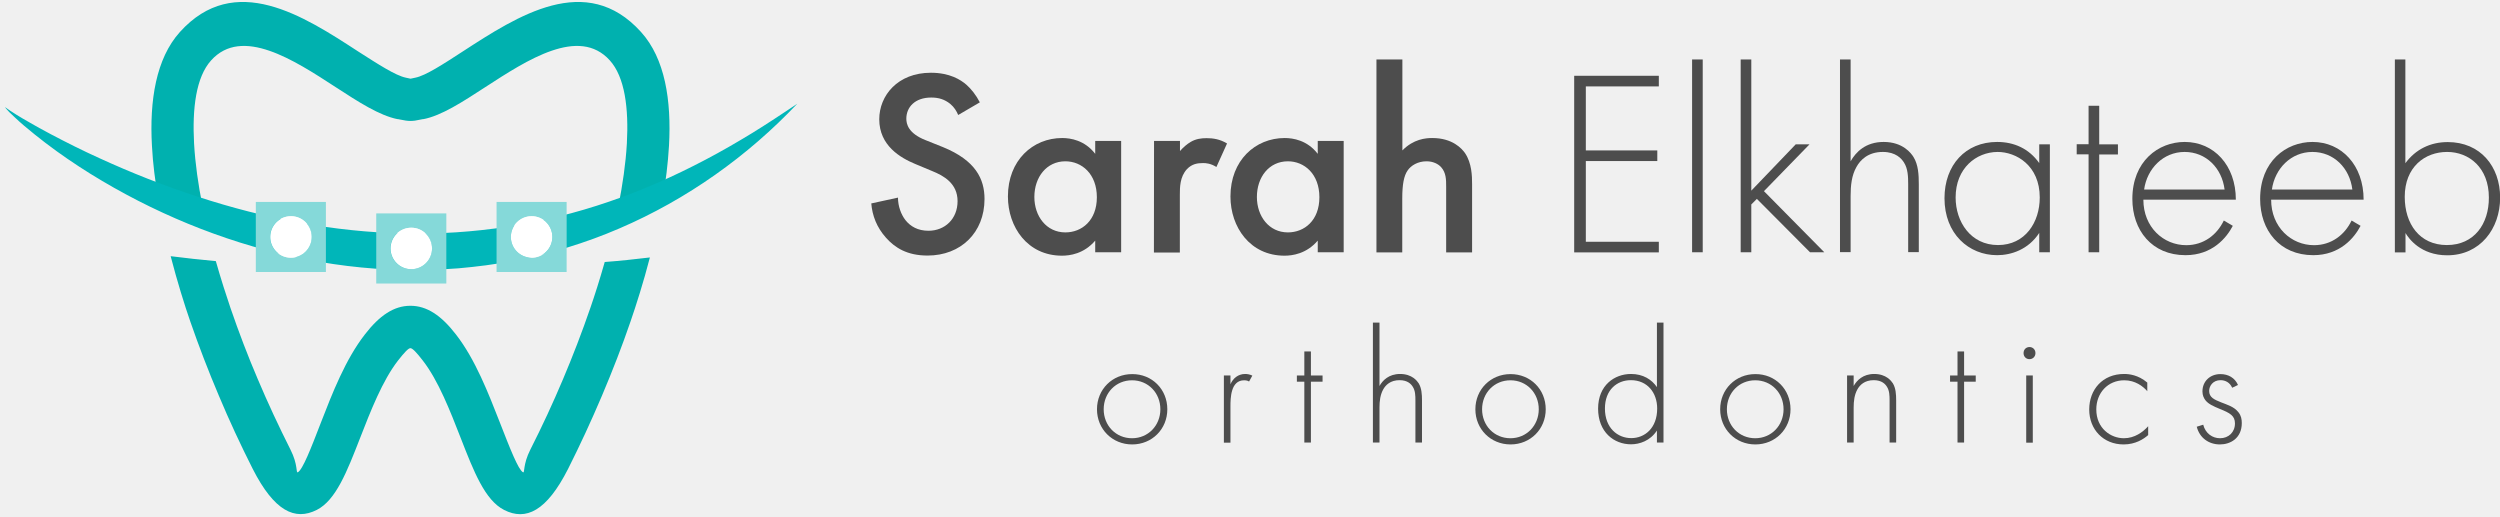
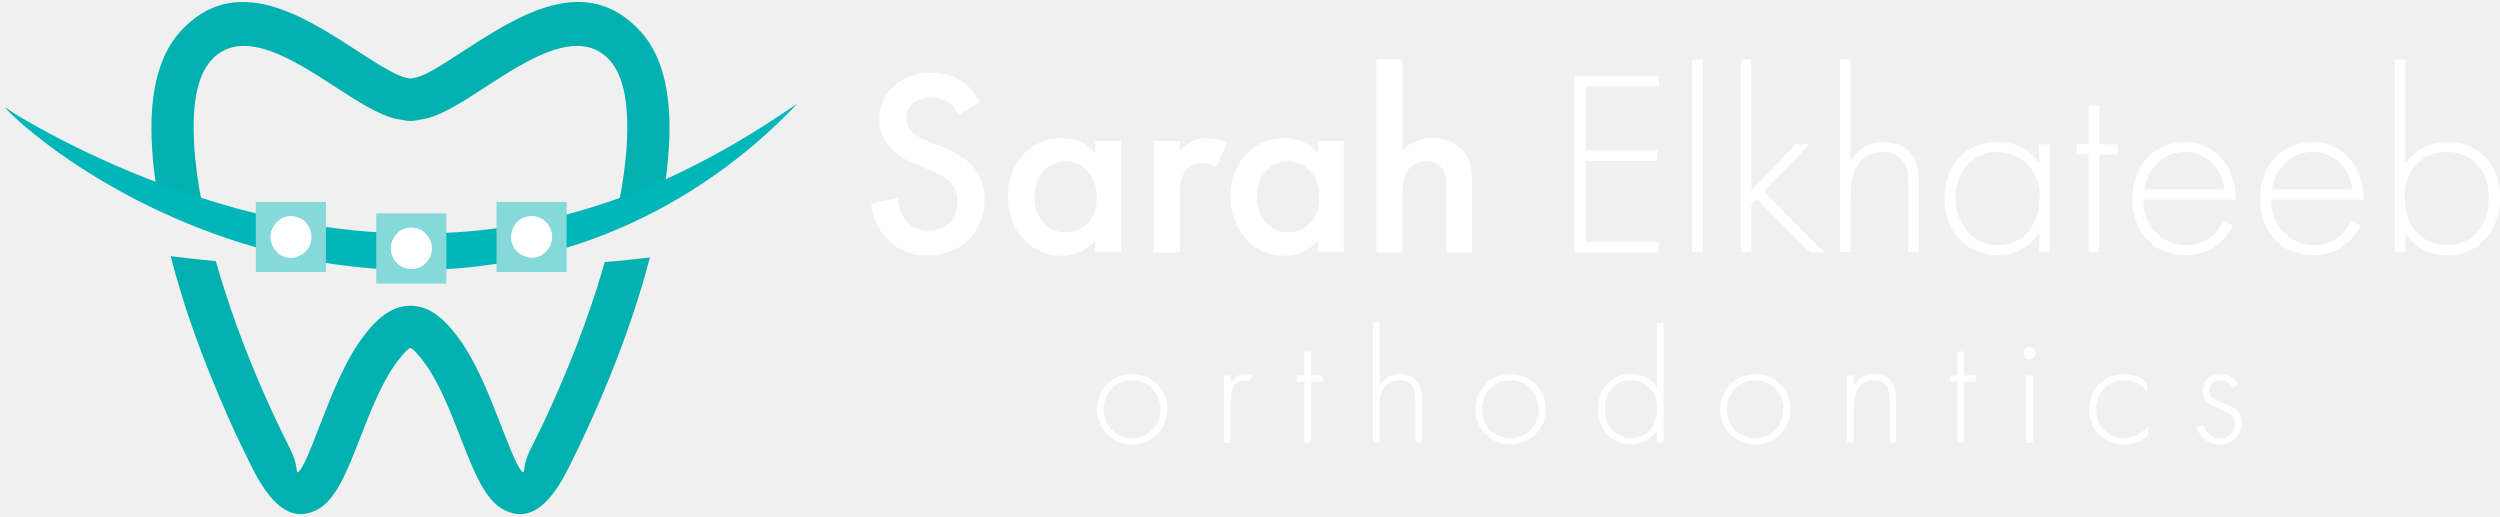
<svg xmlns="http://www.w3.org/2000/svg" version="1.1" id="Layer_2_00000049911886933094163290000015603144076593561784_" x="0px" y="0px" viewBox="0 0 1976.1 407.9" style="enable-background:new 0 0 1976.1 407.9;" xml:space="preserve">
  <style type="text/css">
- 	.st0{fill:#4D4D4D;}
+ 	.st0{fill:#FFFFFF;}
	.st1{fill:#00B1AF;}
	.st2{fill:#00B6B9;}
	.st3{fill:#85D9D9;}
	.st4{fill:#FFFFFF;}
</style>
  <g id="Layer_1-2">
    <g>
      <g>
        <g>
          <path class="st0" d="M757.4,90.9c-1.3-3.1-3.1-6.1-6.3-8.8c-4.4-3.5-9-5-15-5c-13,0-19.7,7.7-19.7,16.7c0,4.2,1.5,11.5,15,16.9      l14,5.6c25.7,10.5,32.8,25.1,32.8,41c0,26.6-18.8,44.7-45,44.7c-16.1,0-25.7-6.1-32.8-14c-7.5-8.4-10.9-17.6-11.7-27.2l21.1-4.6      c0,6.9,2.5,13.4,5.9,17.8c4,5,9.8,8.4,18.2,8.4c13,0,23-9.4,23-23.4c0-14-10.9-20.1-20.1-23.8l-13.4-5.6      c-11.5-4.8-28.4-14.4-28.4-35.3c0-18.8,14.6-36.8,40.8-36.8c15,0,23.6,5.6,28,9.4c3.8,3.3,7.7,8.2,10.7,14L757.4,90.9      L757.4,90.9z" />
          <path class="st0" d="M865.7,111.4h20.5v88h-20.5v-9.2c-9,10.5-20.1,11.9-26.3,11.9c-27.2,0-42.7-22.6-42.7-46.8      c0-28.6,19.7-46.2,42.9-46.2c6.5,0,17.8,1.7,26.1,12.5V111.4L865.7,111.4z M817.6,155.7c0,15.3,9.6,28,24.5,28      c13,0,24.9-9.4,24.9-27.8s-11.9-28.4-24.9-28.4C827.3,127.5,817.6,140,817.6,155.7z" />
          <path class="st0" d="M912.2,111.4h20.5v8c2.3-2.7,5.6-5.6,8.6-7.3c4-2.3,8-2.9,12.5-2.9c5,0,10.5,0.8,16.1,4.2l-8.4,18.6      c-4.6-2.9-8.4-3.1-10.5-3.1c-4.4,0-8.8,0.6-12.8,4.8c-5.6,6.1-5.6,14.4-5.6,20.3v45.6h-20.5L912.2,111.4L912.2,111.4z" />
          <path class="st0" d="M1041.6,111.4h20.5v88h-20.5v-9.2c-9,10.5-20.1,11.9-26.3,11.9c-27.2,0-42.7-22.6-42.7-46.8      c0-28.6,19.7-46.2,42.9-46.2c6.5,0,17.8,1.7,26.1,12.5V111.4L1041.6,111.4z M993.5,155.7c0,15.3,9.6,28,24.5,28      c13,0,24.9-9.4,24.9-27.8s-11.9-28.4-24.9-28.4C1003.1,127.5,993.5,140,993.5,155.7z" />
          <path class="st0" d="M1088,47h20.5v71.9c8.8-9,18.4-9.8,23.6-9.8c16.1,0,23.4,8.4,25.9,11.9c5.4,8,5.6,18.2,5.6,24.5v54h-20.5      v-52.1c0-5.2,0-10.9-4-15.3c-2.3-2.5-6.3-4.6-11.5-4.6c-6.9,0-12.3,3.3-15,7.3c-2.9,4.2-4.2,10.9-4.2,22.2v42.5H1088L1088,47      L1088,47z" />
          <path class="st0" d="M1311.2,68.3h-57.7v50.6h56.5v8.4h-56.5v63.8h57.7v8.4h-66.9V59.9h66.9V68.3L1311.2,68.3z" />
          <path class="st0" d="M1345.9,47v152.4h-8.4V47L1345.9,47L1345.9,47z" />
          <path class="st0" d="M1384.3,47v103.7l35.1-36.6h10.9l-36,37l47.7,48.3h-11.3l-42-42.2l-4.4,4.4v37.8h-8.4V47L1384.3,47      L1384.3,47z" />
          <path class="st0" d="M1454.4,47h8.4v80.5c4-7.1,11.7-15.3,26.1-15.3c15.3,0,21.8,9,23.6,11.9c3.8,6.1,4.2,14,4.2,21.5v53.7h-8.4      v-53.7c0-5.9-0.2-12.3-3.3-17.1c-1.9-3.1-6.5-8.4-16.7-8.4c-11.7,0-17.8,6.3-20.9,11.9c-3.8,6.7-4.6,14.6-4.6,23v44.3h-8.4      L1454.4,47L1454.4,47z" />
          <path class="st0" d="M1611.9,114.1h8.4v85.3h-8.4v-15.3c-8.6,13.2-22.2,17.6-33.3,17.6c-22.4,0-41.6-16.9-41.6-45      c0-26.3,16.7-44.5,41.6-44.5c13.4,0,25.1,5.2,33.3,16.7V114.1L1611.9,114.1z M1545.8,156.1c0,19.2,11.9,37.6,33.5,37.6      c21.5,0,33-18,33-37.6c0-25.3-18.6-36-33.3-36C1562.1,120.2,1545.8,132.9,1545.8,156.1L1545.8,156.1z" />
          <path class="st0" d="M1659.3,122v77.4h-8.4V122h-9.4v-8h9.4V83.6h8.4v30.5h14.8v8H1659.3z" />
          <path class="st0" d="M1694.2,157.8c0,21.8,15.9,36,33.9,36c13.8,0,24.3-8.2,29.7-19.5l7.1,4.2c-5,9.6-16.3,23.2-37.4,23.2      c-26.6,0-42-19.7-42-44.5c0-29.7,20.5-45,41.4-45c23,0,40.4,18.4,40.4,45.6L1694.2,157.8L1694.2,157.8z M1758.4,149.8      c-2.1-16.9-14.6-29.7-31.6-29.7c-16.9,0-29.7,13.2-32,29.7H1758.4L1758.4,149.8z" />
          <path class="st0" d="M1795.2,157.8c0,21.8,15.9,36,33.9,36c13.8,0,24.3-8.2,29.7-19.5l7.1,4.2c-5,9.6-16.3,23.2-37.4,23.2      c-26.6,0-42-19.7-42-44.5c0-29.7,20.5-45,41.4-45c23,0,40.4,18.4,40.4,45.6L1795.2,157.8L1795.2,157.8z M1859.4,149.8      c-2.1-16.9-14.6-29.7-31.6-29.7c-16.9,0-29.7,13.2-32,29.7H1859.4L1859.4,149.8z" />
          <path class="st0" d="M1901.3,47v82c8.2-11.1,19.9-16.7,33.5-16.7c25.7,0,41.4,19.2,41.4,43.9s-15.9,45.6-41.8,45.6      c-21.1,0-30.5-13.4-33-17.6v15.3h-8.4V47L1901.3,47L1901.3,47z M1967.3,156.1c0-23.4-15.5-36-33-36c-17.6,0-33.5,11.9-33.5,35.5      c0,21.3,11.7,38.1,33.3,38.1C1955.7,193.7,1967.4,177,1967.3,156.1L1967.3,156.1z" />
        </g>
        <g>
          <path class="st0" d="M922.7,323.5c0,15.7-12.1,27.8-27.8,27.8c-15.7,0-27.8-12.1-27.8-27.8c0-15.7,12.1-27.8,27.8-27.8      C910.6,295.6,922.7,307.7,922.7,323.5z M917.2,323.5c0-12.9-9.6-22.9-22.4-22.9s-22.4,10-22.4,22.9c0,12.9,9.6,22.9,22.4,22.9      S917.2,336.3,917.2,323.5z" />
          <path class="st0" d="M967.4,296.8h5.2v6.9c2-4.6,6-8.1,11.7-8.1c1.4,0,3.6,0.3,5.6,1.3l-2.6,4.7c-0.5-0.4-1.6-1-3.9-1      c-10.7,0-10.8,14.2-10.8,20.8v28.5h-5.2V296.8z" />
          <path class="st0" d="M1036.2,301.7v48.1h-5.2v-48.1h-5.9v-4.9h5.9v-19h5.2v19h9.2v4.9H1036.2z" />
          <path class="st0" d="M1085.2,255h5.2v50.1c2.5-4.4,7.3-9.5,16.3-9.5c9.5,0,13.5,5.6,14.7,7.4c2.3,3.8,2.6,8.7,2.6,13.4v33.4      h-5.2v-33.4c0-3.6-0.1-7.7-2.1-10.7c-1.2-2-4-5.2-10.4-5.2c-7.3,0-11.1,3.9-13,7.4c-2.3,4.2-2.9,9.1-2.9,14.3v27.6h-5.2V255      L1085.2,255z" />
          <path class="st0" d="M1221.8,323.5c0,15.7-12.1,27.8-27.8,27.8s-27.8-12.1-27.8-27.8c0-15.7,12.1-27.8,27.8-27.8      S1221.8,307.7,1221.8,323.5z M1216.3,323.5c0-12.9-9.6-22.9-22.4-22.9s-22.4,10-22.4,22.9c0,12.9,9.6,22.9,22.4,22.9      S1216.3,336.3,1216.3,323.5z" />
          <path class="st0" d="M1309.7,255h5.2v94.8h-5.2v-9.5c-5.3,8.2-13.8,10.9-20.5,10.9c-13.4,0-26-9.6-26-28.2s13.1-27.4,26-27.4      c9.6,0,16.4,4.4,20.5,10.4V255L1309.7,255z M1268.6,322.9c0,15.5,10.1,23.4,20.8,23.4s20.5-7.9,20.5-23.4      c0-12.4-7.7-22.4-20.8-22.4C1278.2,300.5,1268.6,308.1,1268.6,322.9z" />
          <path class="st0" d="M1415.3,323.5c0,15.7-12.1,27.8-27.8,27.8c-15.7,0-27.8-12.1-27.8-27.8c0-15.7,12.1-27.8,27.8-27.8      C1403.2,295.6,1415.3,307.7,1415.3,323.5z M1409.8,323.5c0-12.9-9.6-22.9-22.4-22.9s-22.4,10-22.4,22.9      c0,12.9,9.6,22.9,22.4,22.9S1409.8,336.3,1409.8,323.5z" />
          <path class="st0" d="M1460,296.8h5.2v8.3c2.5-4.4,7.3-9.5,16.3-9.5c9.5,0,13.5,5.6,14.7,7.4c2.3,3.8,2.6,8.7,2.6,13.4v33.4h-5.2      v-33.4c0-3.6-0.1-7.7-2.1-10.7c-1.2-2-4-5.2-10.4-5.2c-7.3,0-11.1,3.9-13,7.4c-2.3,4.2-2.9,9.1-2.9,14.3v27.6h-5.2V296.8      L1460,296.8z" />
          <path class="st0" d="M1552.5,301.7v48.1h-5.2v-48.1h-5.9v-4.9h5.9v-19h5.2v19h9.2v4.9H1552.5z" />
          <path class="st0" d="M1599.5,279.1c0-2.9,2.1-4.8,4.7-4.8c2.6,0,4.7,2,4.7,4.8s-2.1,4.8-4.7,4.8      C1601.5,283.9,1599.5,281.9,1599.5,279.1z M1606.8,296.8v53.1h-5.2v-53.1H1606.8z" />
          <path class="st0" d="M1697.4,309.3c-3.5-4-9.6-8.7-18.3-8.7c-13,0-22.1,10-22.1,23c0,15.2,11.6,22.8,21.8,22.8      c8.5,0,15.1-4.9,19.2-9.5v7c-3.5,3.1-10,7.4-19.4,7.4c-16,0-27.2-11.8-27.2-27.6c0-15.7,10.5-28.1,27.6-28.1      c3.8,0,11.1,0.7,18.3,6.8V309.3L1697.4,309.3z" />
          <path class="st0" d="M1764.4,306.5c-1.8-4.2-5.5-6-9.2-6c-6,0-9,4.6-9,8.5c0,5.2,4.2,6.9,9.4,9c5.3,2.1,10.3,3.5,13.7,7.8      c2.2,2.7,2.7,5.6,2.7,8.6c0,12.1-9.1,16.9-17.3,16.9c-8.8,0-16.1-5.2-18.3-14l5.1-1.6c1.8,7,7.4,10.7,13.3,10.7      c6.8,0,11.8-4.8,11.8-11.7c0-6-3.8-8.2-11.8-11.4c-5.3-2.2-9.2-3.9-11.6-7c-1.2-1.6-2.3-3.8-2.3-6.9c0-8.1,6.1-13.7,14.2-13.7      c6.2,0,11.4,2.9,13.9,8.6L1764.4,306.5L1764.4,306.5z" />
        </g>
      </g>
      <g>
        <path class="st1" d="M320.8,61.4l3.7,0.8c0.5-0.1,3.7-0.8,3.8-0.8c8.1-1.6,21.9-10.6,37.3-20.6c43.6-28.3,97.7-63.6,141.1-15.5     c19,21,24.1,54.1,22.1,89.9c-0.8,14-2.6,28.5-5.1,42.8c-11.5,1.7-23.1,3.1-34.8,4.4c3.2-16.3,5.7-33,6.6-49     c1.5-27.7-1.5-52.4-13.5-65.7c-24.4-27-65.3-0.3-98.3,21.1c-18.3,11.9-34.7,22.6-49.1,25.4v-0.1l-2.1,0.4     c-3.7,0.8-5.5,1.1-8.1,1.1s-4.5-0.4-8.1-1.1l-2-0.4v0.1c-14.4-2.9-30.8-13.5-49.1-25.4c-32.9-21.4-73.9-48.1-98.3-21.1     c-12,13.3-15,38-13.5,65.7c0.9,15.9,3.3,32.7,6.6,49c-11.7-1.3-23.3-2.7-34.8-4.4c-2.5-14.3-4.4-28.8-5.1-42.8     c-2-35.7,3.2-68.9,22.1-89.9c43.4-48.1,97.6-12.8,141.1,15.5C298.8,50.7,312.6,59.7,320.8,61.4L320.8,61.4L320.8,61.4z      M513.7,203.5c-5.2,20.1-10.9,37.8-15.3,50.6c-6.6,19.3-14.2,38.9-22.6,58.7c-8.4,19.8-17.3,39-26.7,57.7     c-17.1,33.8-33.5,41.3-50.6,32.6c-15.2-7.7-24-30.4-34.3-56.8c-8.3-21.3-17.7-45.5-30-61.3c-5-6.5-8.2-9.8-9.8-9.8     s-4.7,3.3-9.8,9.8c-12.3,15.8-21.7,40-30,61.3c-10.3,26.4-19.1,49.2-34.3,56.8c-17.1,8.6-33.5,1.1-50.6-32.6     c-9.4-18.6-18.4-37.9-26.7-57.7c-8.4-19.8-15.9-39.4-22.6-58.7c-4.5-13-10.2-31.1-15.5-51.6c11.8,1.5,23.7,2.8,35.7,3.9     c4.1,14.4,8.2,27.1,11.5,36.8c6.7,19.5,13.9,38.4,21.7,56.6c7.9,18.7,16.6,37.3,25.8,55.6c6.1,12,4.2,18.7,5.8,17.9     c3.8-1.9,10.5-19.1,18.2-39.1c9.1-23.5,19.5-50.1,34.7-69.7c11.7-15.2,23.1-22.8,36.1-22.8c13,0,24.4,7.6,36.1,22.8     c15.2,19.6,25.5,46.2,34.7,69.7c7.8,20,14.5,37.2,18.2,39.1c1.6,0.8-0.3-5.8,5.8-17.9c9.3-18.3,17.9-36.9,25.8-55.6     c7.7-18.2,15-37.1,21.7-56.6c3.3-9.5,7.3-22,11.3-36.1C490.1,206.2,502,204.9,513.7,203.5L513.7,203.5L513.7,203.5z" />
        <path class="st2" d="M4.9,85.1l-0.3-0.1c0,0-0.3,0-0.2-0.1c0.1,0.1,0.3,0.3,0.5,0.4c0.3,0.3,0.7,0.5,1.1,0.8     c0.7,0.5,1.5,1,2.2,1.5c1.5,1,3,1.9,4.5,2.9c3,1.9,6.1,3.7,9.1,5.4c6.1,3.6,12.3,7,18.6,10.3c12.5,6.6,25.1,12.9,37.9,18.7     c25.5,11.7,51.6,22,78.1,30.6c52.9,17.3,107.7,27.8,162.7,29c54.9,1.3,109.9-7.1,162.3-25.1c26.2-8.9,51.7-20.2,76.5-33.3     c12.4-6.5,24.6-13.6,36.6-20.9c6-3.7,12-7.5,17.9-11.4c6-3.8,11.8-7.9,17.8-11.8c-39.2,41.4-87.1,75.6-140.7,98.6     c-26.7,11.5-54.9,20.1-83.7,25.6c-14.4,2.8-28.9,4.6-43.5,5.9c-14.6,1.1-29.3,1.5-43.9,1.3c-58.6-1.3-116.4-14.6-169.9-36.6     c-26.7-11-52.5-24.2-77-39.4c-12.2-7.6-24.1-15.7-35.5-24.4c-5.7-4.4-11.3-8.8-16.8-13.5c-2.7-2.3-5.4-4.7-8-7.2     c-1.3-1.2-2.6-2.5-3.9-3.7c-0.6-0.6-1.2-1.3-1.8-2c-0.3-0.3-0.6-0.7-0.9-1c-0.1-0.2-0.3-0.3-0.4-0.6c0-0.2,0.2-0.2,0.2-0.1     c0.1,0,0.1,0.1,0.2,0.1L4.9,85.1L4.9,85.1z" />
        <g>
          <path class="st3" d="M202.2,159.6V215h55.4v-55.4C257.6,159.6,202.2,159.6,202.2,159.6z M229.9,203.7c-9.1,0-16.4-7.4-16.4-16.4      c0-9.1,7.4-16.4,16.4-16.4c9.1,0,16.4,7.4,16.4,16.4C246.4,196.4,239,203.7,229.9,203.7z" />
          <path class="st4" d="M246.4,187.3c0,9.1-7.4,16.4-16.4,16.4c-9.1,0-16.4-7.4-16.4-16.4c0-9.1,7.4-16.4,16.4-16.4      C239,170.8,246.4,178.2,246.4,187.3z" />
        </g>
        <g>
          <path class="st3" d="M392.5,159.6V215h55.4v-55.4C447.9,159.6,392.5,159.6,392.5,159.6z M420.2,203.7c-9.1,0-16.4-7.4-16.4-16.4      c0-9.1,7.4-16.4,16.4-16.4c9.1,0,16.4,7.4,16.4,16.4C436.6,196.4,429.3,203.7,420.2,203.7z" />
          <path class="st4" d="M436.6,187.3c0,9.1-7.4,16.4-16.4,16.4c-9.1,0-16.4-7.4-16.4-16.4c0-9.1,7.4-16.4,16.4-16.4      C429.2,170.8,436.6,178.2,436.6,187.3z" />
        </g>
        <g>
          <path class="st3" d="M297.4,168.7v55.4h55.4v-55.4C352.7,168.7,297.4,168.7,297.4,168.7z M325,212.8c-9.1,0-16.4-7.4-16.4-16.4      c0-9.1,7.4-16.4,16.4-16.4c9.1,0,16.4,7.4,16.4,16.4C341.5,205.5,334.1,212.8,325,212.8z" />
          <path class="st4" d="M341.5,196.4c0,9.1-7.4,16.4-16.4,16.4c-9.1,0-16.4-7.4-16.4-16.4c0-9.1,7.4-16.4,16.4-16.4      C334.1,179.9,341.5,187.3,341.5,196.4z" />
        </g>
      </g>
    </g>
  </g>
</svg>
